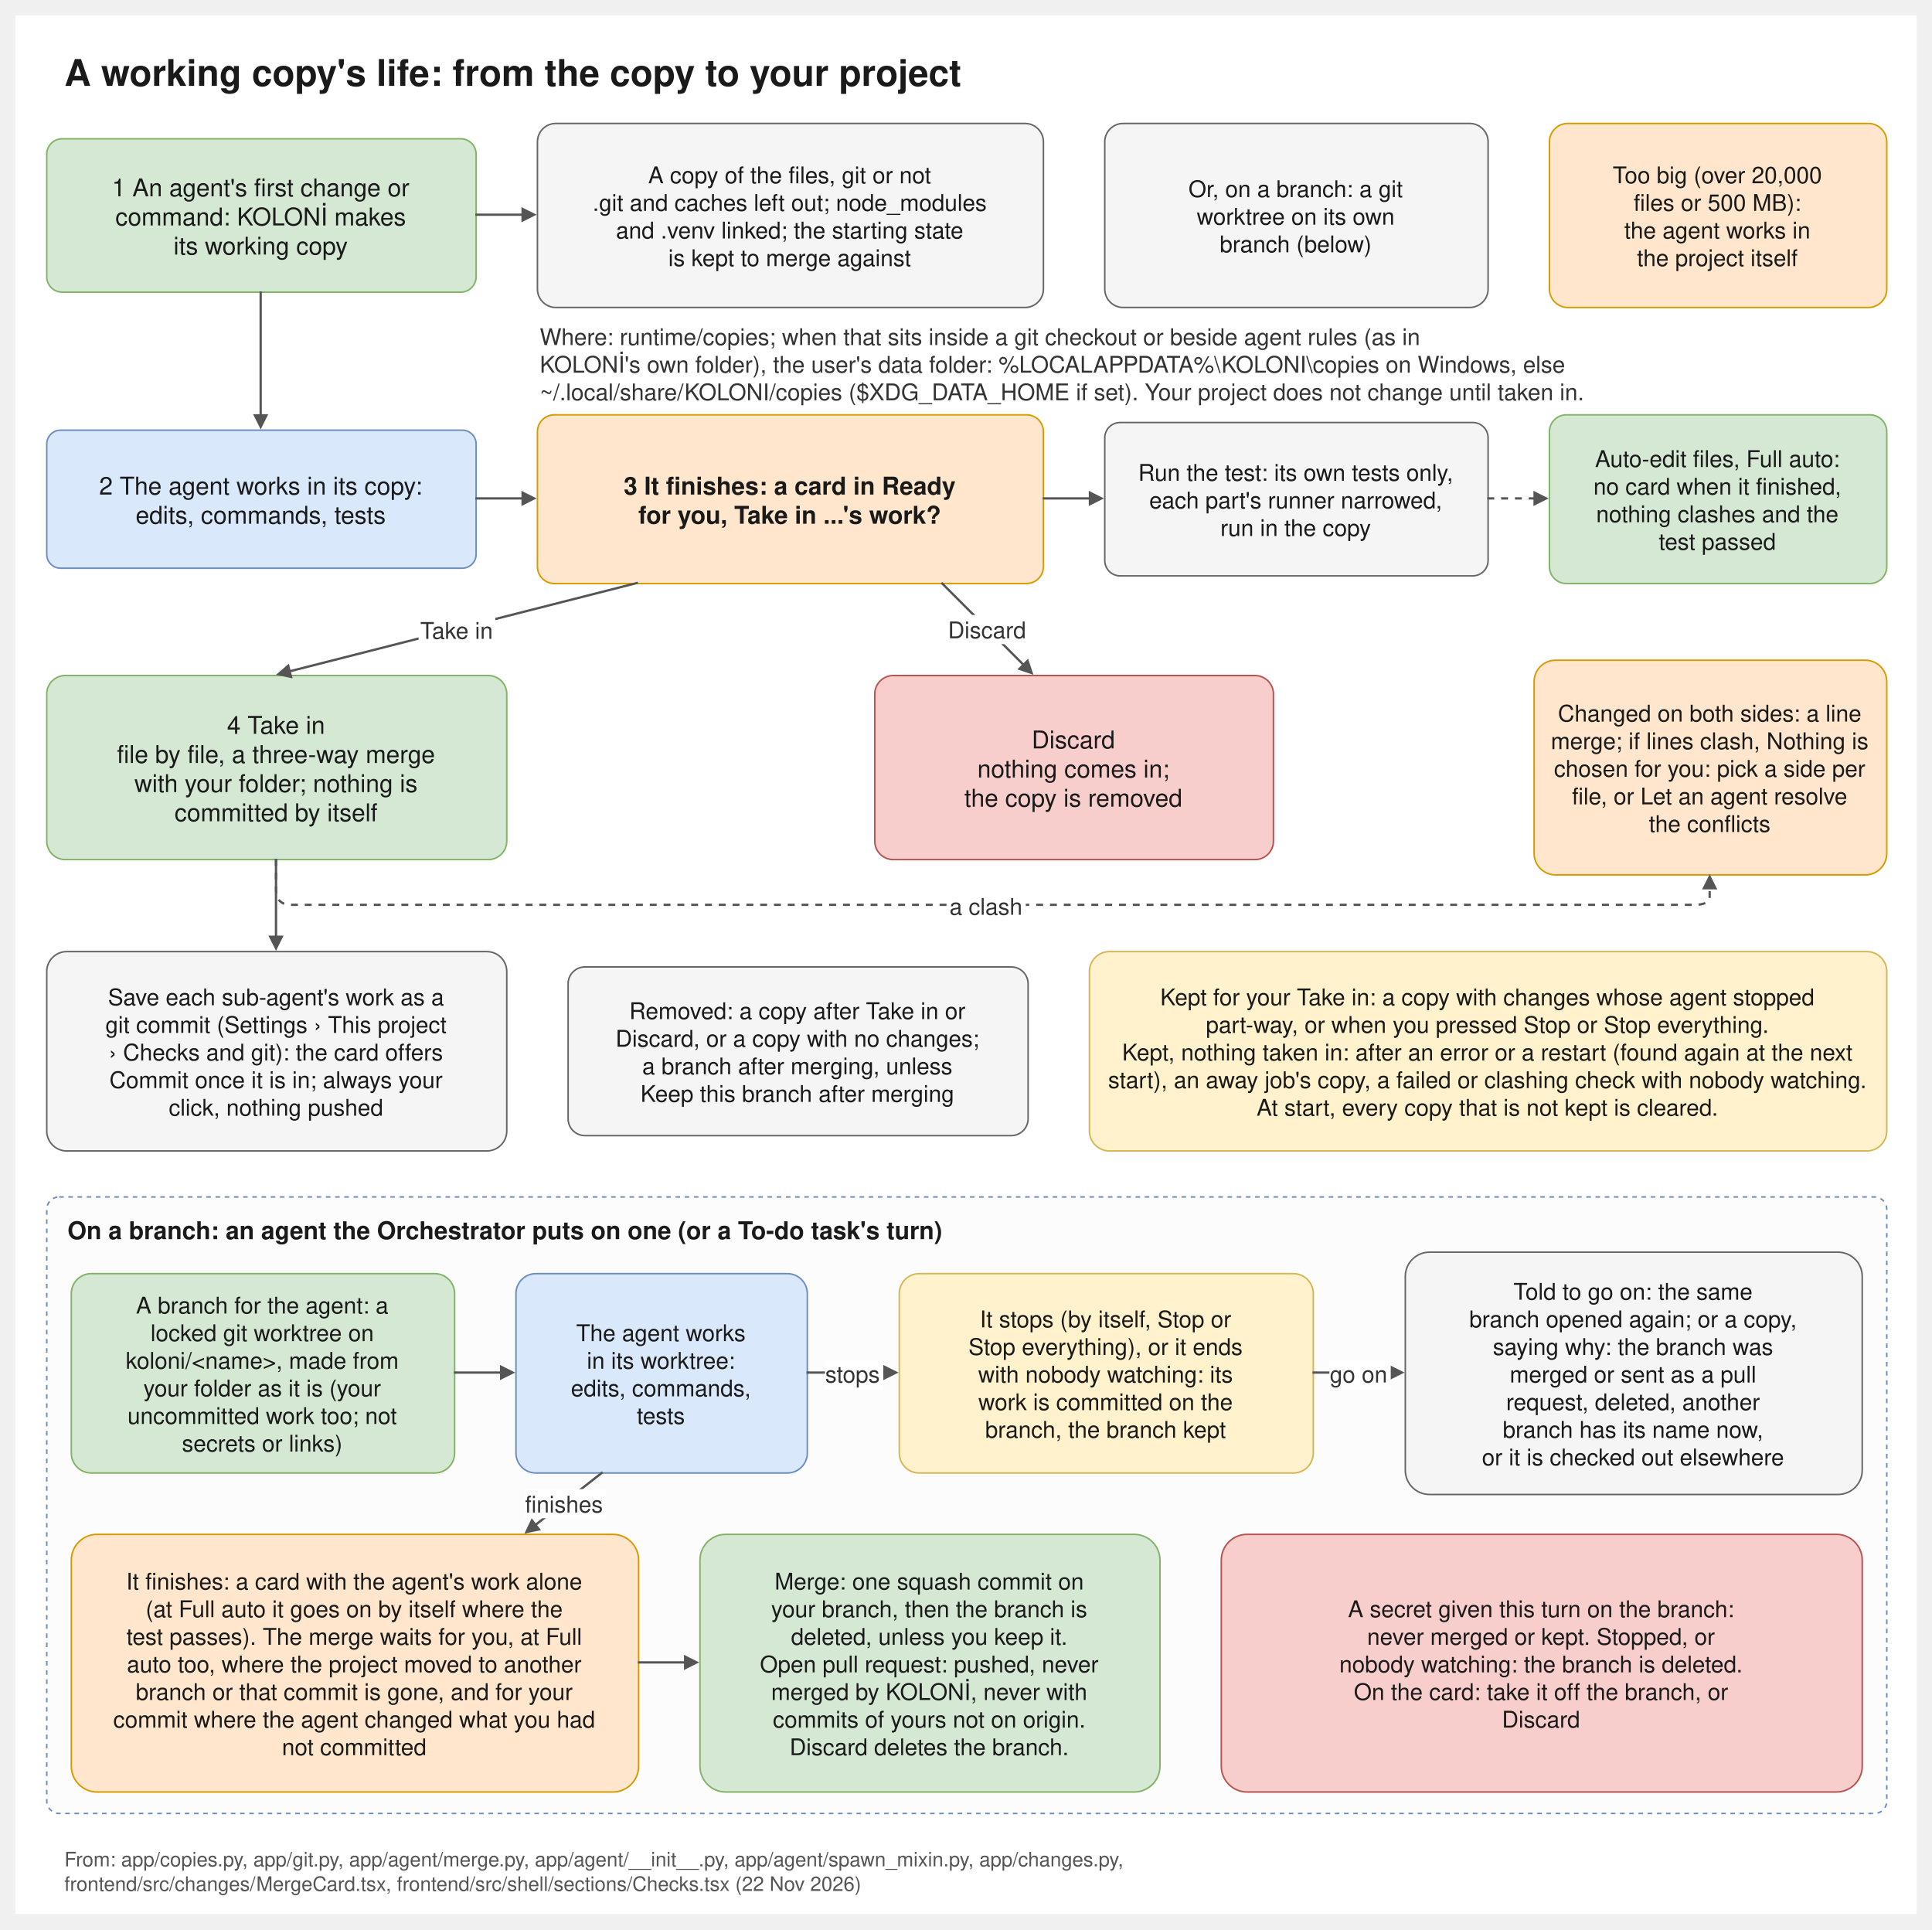
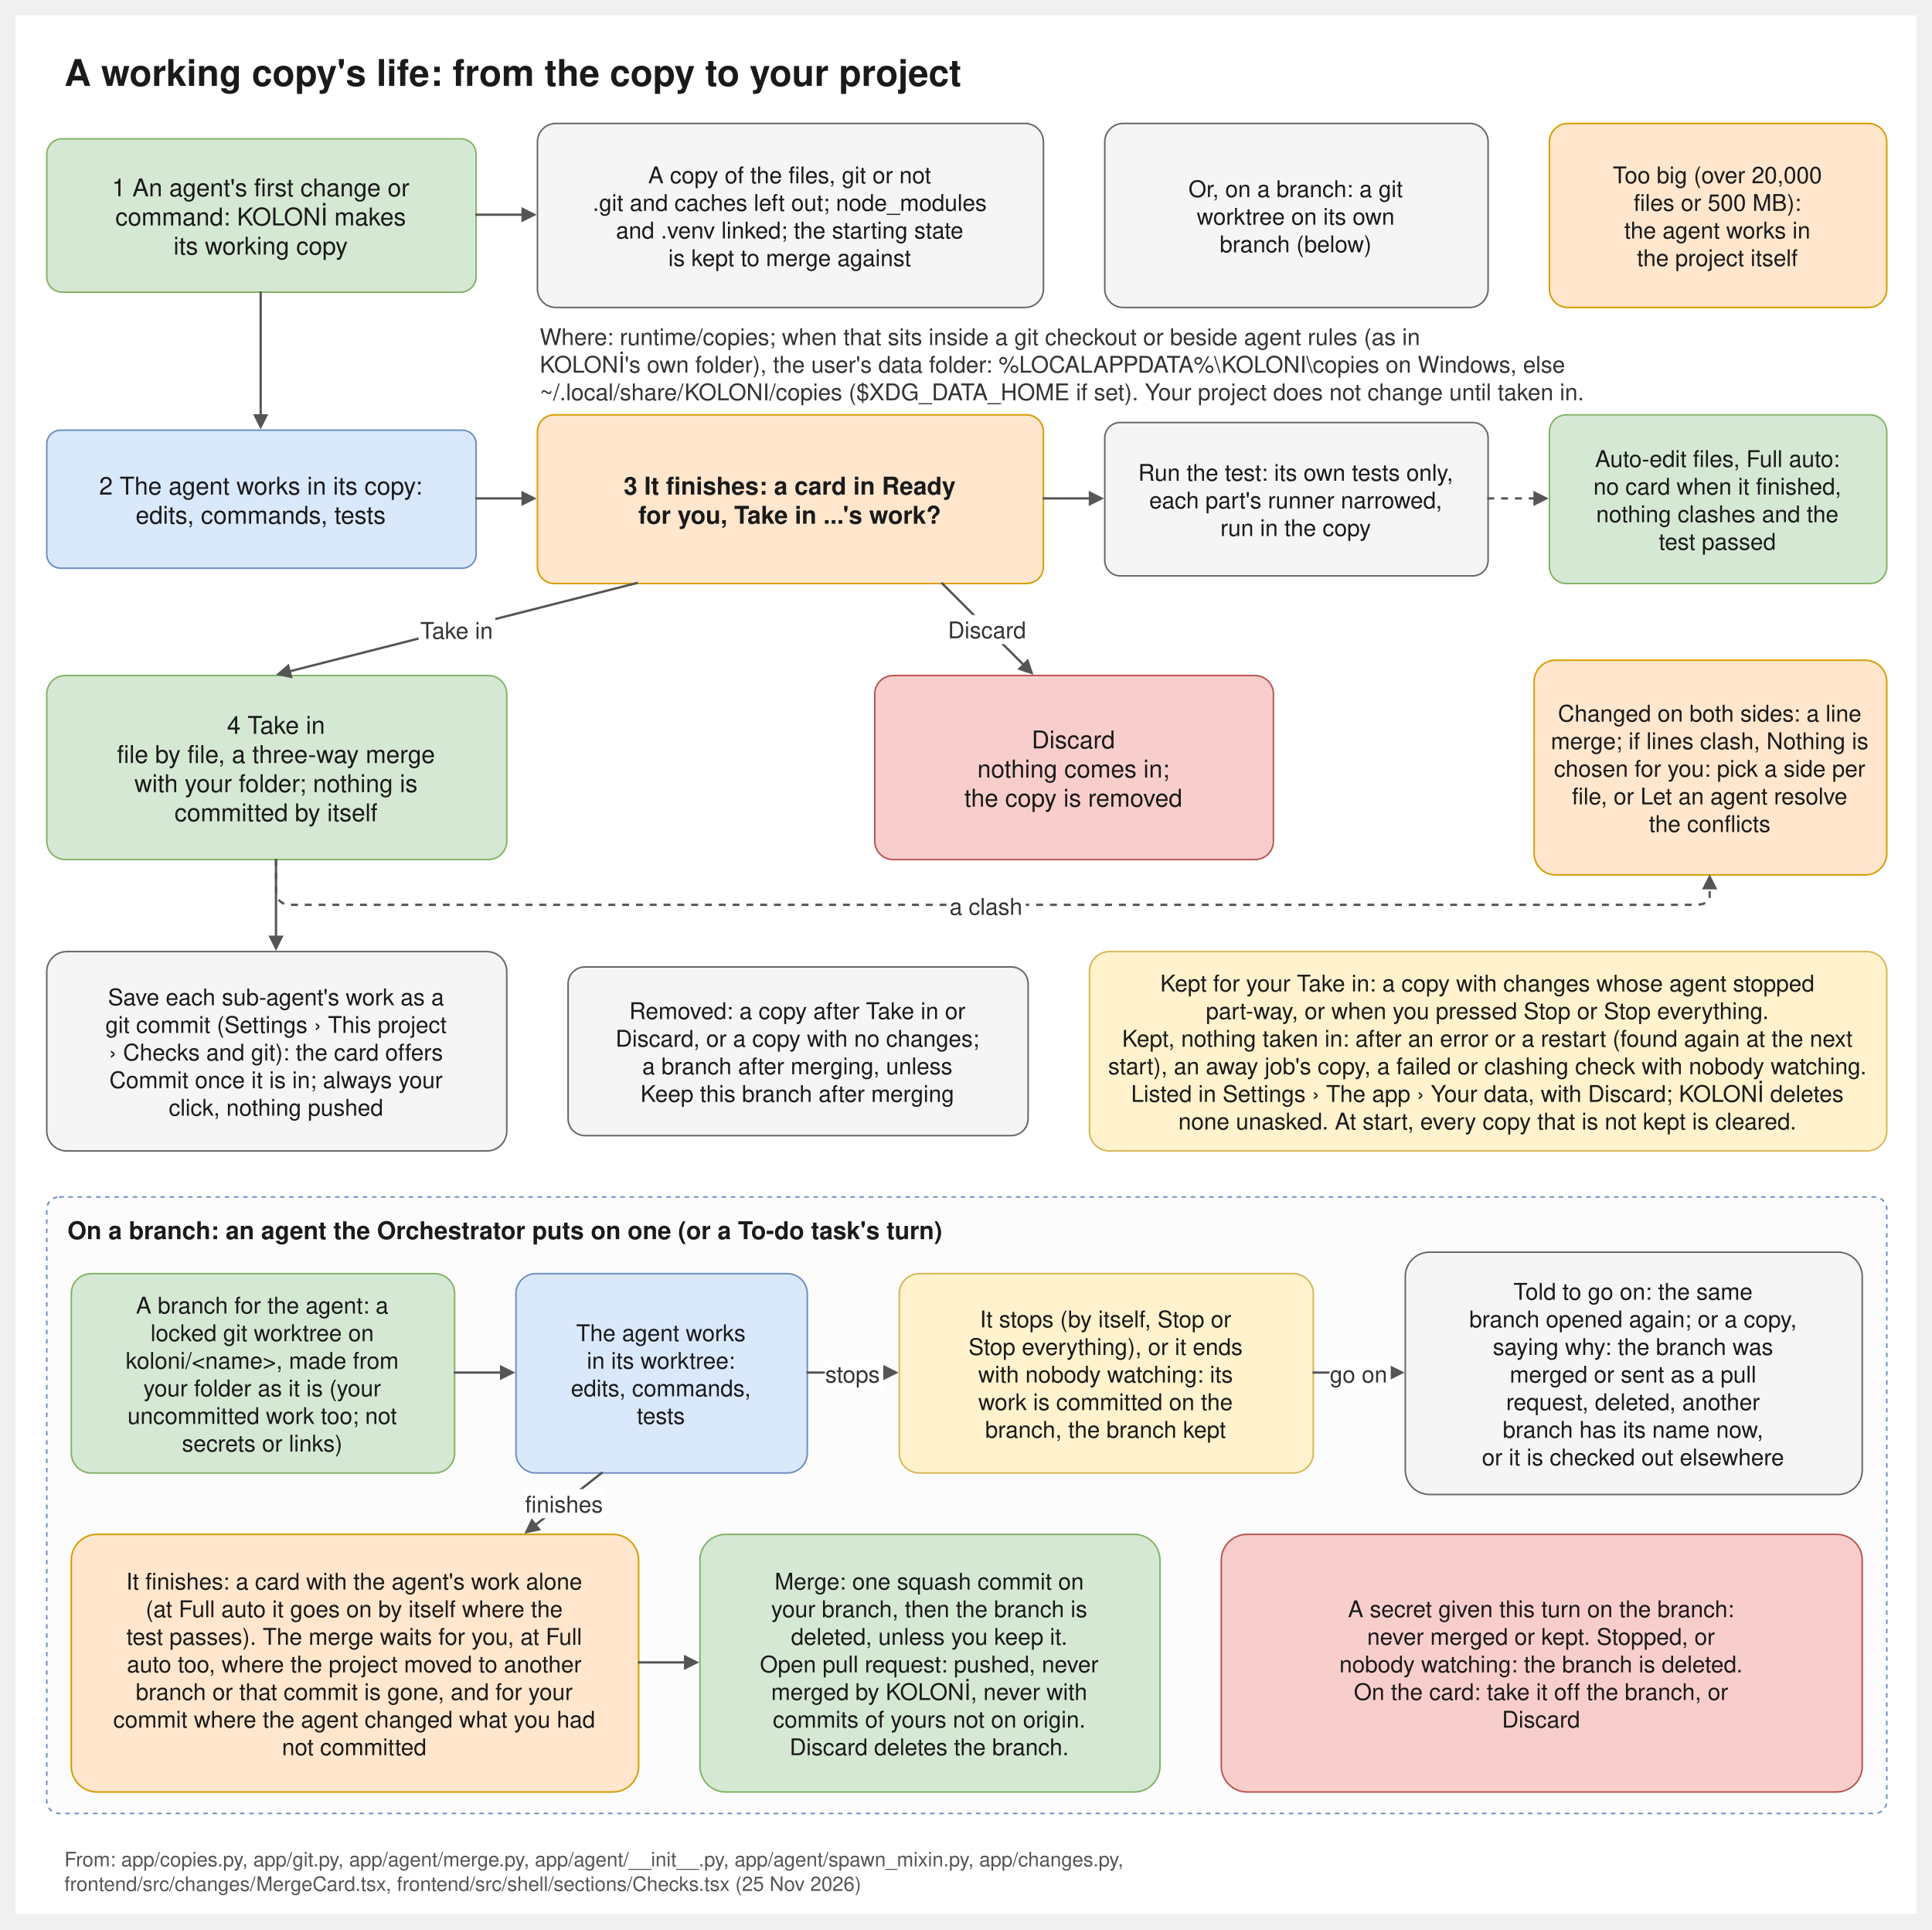
<svg xmlns="http://www.w3.org/2000/svg" style="background: transparent; background-color: transparent;" version="1.1" width="1260px" height="1258px" viewBox="0 0 1260 1258">
  <defs />
  <g>
    <g data-cell-id="0">
      <g data-cell-id="1">
        <g data-cell-id="backdrop">
          <g>
            <rect x="10" y="10" width="1240" height="1238" fill="#ffffff" stroke="none" pointer-events="all" style="fill: light-dark(rgb(255, 255, 255), rgb(18, 18, 18));" />
          </g>
        </g>
        <g data-cell-id="title">
          <g>
            <rect x="40" y="26" width="1180" height="36" fill="none" stroke="none" pointer-events="all" />
          </g>
          <g>
            <g fill="#1a1a1a" font-family="Helvetica" font-weight="bold" text-anchor="start" font-size="24px" style="fill: light-dark(rgb(26, 26, 26), rgb(215, 215, 215));">
              <text x="42" y="56">A working copy's life: from the copy to your project</text>
            </g>
          </g>
        </g>
        <g data-cell-id="make">
          <g transform="translate(0.5,0.5)">
            <rect x="30" y="90" width="280" height="100" rx="10" ry="10" fill="#d5e8d4" stroke="#82b366" pointer-events="all" style="fill: light-dark(rgb(213, 232, 212), rgb(31, 47, 30)); stroke: light-dark(rgb(130, 179, 102), rgb(68, 110, 44));" />
          </g>
          <g>
            <g fill="#1a1a1a" font-family="Helvetica" text-anchor="middle" font-size="16px" style="fill: light-dark(rgb(26, 26, 26), rgb(215, 215, 215));">
              <text x="170" y="128">1  An agent's first change or</text>
              <text x="170" y="147">command: KOLONİ makes</text>
              <text x="170" y="166">its working copy</text>
            </g>
          </g>
        </g>
        <g data-cell-id="plain">
          <g transform="translate(0.5,0.5)">
            <rect x="350" y="80" width="330" height="120" rx="12" ry="12" fill="#f5f5f5" stroke="#666666" pointer-events="all" style="fill: light-dark(rgb(245, 245, 245), rgb(26, 26, 26)); stroke: light-dark(rgb(102, 102, 102), rgb(149, 149, 149));" />
          </g>
          <g>
            <g fill="#1a1a1a" font-family="Helvetica" text-anchor="middle" font-size="15px" style="fill: light-dark(rgb(26, 26, 26), rgb(215, 215, 215));">
              <text x="515" y="119.5">A copy of the files, git or not</text>
              <text x="515" y="137.5">.git and caches left out; node_modules</text>
              <text x="515" y="155.5">and .venv linked; the starting state</text>
              <text x="515" y="173.5">is kept to merge against</text>
            </g>
          </g>
        </g>
        <g data-cell-id="branch">
          <g transform="translate(0.5,0.5)">
            <rect x="720" y="80" width="250" height="120" rx="12" ry="12" fill="#f5f5f5" stroke="#666666" pointer-events="all" style="fill: light-dark(rgb(245, 245, 245), rgb(26, 26, 26)); stroke: light-dark(rgb(102, 102, 102), rgb(149, 149, 149));" />
          </g>
          <g>
            <g fill="#1a1a1a" font-family="Helvetica" text-anchor="middle" font-size="15px" style="fill: light-dark(rgb(26, 26, 26), rgb(215, 215, 215));">
              <text x="845" y="128.5">Or, on a branch: a git</text>
              <text x="845" y="146.5">worktree on its own</text>
              <text x="845" y="164.5">branch (below)</text>
            </g>
          </g>
        </g>
        <g data-cell-id="big">
          <g transform="translate(0.5,0.5)">
            <rect x="1010" y="80" width="220" height="120" rx="12" ry="12" fill="#ffe6cc" stroke="#d79b00" pointer-events="all" style="fill: light-dark(rgb(255, 230, 204), rgb(54, 33, 10)); stroke: light-dark(rgb(215, 155, 0), rgb(153, 101, 0));" />
          </g>
          <g>
            <g fill="#1a1a1a" font-family="Helvetica" text-anchor="middle" font-size="15px" style="fill: light-dark(rgb(26, 26, 26), rgb(215, 215, 215));">
              <text x="1120" y="119.5">Too big (over 20,000</text>
              <text x="1120" y="137.5">files or 500 MB):</text>
              <text x="1120" y="155.5">the agent works in</text>
              <text x="1120" y="173.5">the project itself</text>
            </g>
          </g>
        </g>
        <g data-cell-id="where">
          <g>
            <rect x="350" y="204" width="880" height="66" fill="none" stroke="none" pointer-events="all" />
          </g>
          <g>
            <g fill="#333333" font-family="Helvetica" text-anchor="start" font-size="15px" style="fill: light-dark(rgb(51, 51, 51), rgb(193, 193, 193));">
              <text x="352" y="225">Where: runtime/copies; when that sits inside a git checkout or beside agent rules (as in</text>
              <text x="352" y="243">KOLONİ's own folder), the user's data folder: %LOCALAPPDATA%\KOLONI\copies on Windows, else</text>
              <text x="352" y="261">~/.local/share/KOLONI/copies ($XDG_DATA_HOME if set). Your project does not change until taken in.</text>
            </g>
          </g>
        </g>
        <g data-cell-id="work">
          <g transform="translate(0.5,0.5)">
            <rect x="30" y="280" width="280" height="90" rx="9" ry="9" fill="#dae8fc" stroke="#6c8ebf" pointer-events="all" style="fill: light-dark(rgb(218, 232, 252), rgb(29, 41, 59)); stroke: light-dark(rgb(108, 142, 191), rgb(92, 121, 163));" />
          </g>
          <g>
            <g fill="#1a1a1a" font-family="Helvetica" text-anchor="middle" font-size="16px" style="fill: light-dark(rgb(26, 26, 26), rgb(215, 215, 215));">
              <text x="170" y="322.5">2  The agent works in its copy:</text>
              <text x="170" y="341.5">edits, commands, tests</text>
            </g>
          </g>
        </g>
        <g data-cell-id="done">
          <g transform="translate(0.5,0.5)">
            <rect x="350" y="270" width="330" height="110" rx="11" ry="11" fill="#ffe6cc" stroke="#d79b00" pointer-events="all" style="fill: light-dark(rgb(255, 230, 204), rgb(54, 33, 10)); stroke: light-dark(rgb(215, 155, 0), rgb(153, 101, 0));" />
          </g>
          <g>
            <g fill="#1a1a1a" font-family="Helvetica" font-weight="bold" text-anchor="middle" font-size="16px" style="fill: light-dark(rgb(26, 26, 26), rgb(215, 215, 215));">
              <text x="515" y="322.5">3  It finishes: a card in Ready</text>
              <text x="515" y="341.5">for you, Take in ...'s work?</text>
            </g>
          </g>
        </g>
        <g data-cell-id="test">
          <g transform="translate(0.5,0.5)">
            <rect x="720" y="275" width="250" height="100" rx="10" ry="10" fill="#f5f5f5" stroke="#666666" pointer-events="all" style="fill: light-dark(rgb(245, 245, 245), rgb(26, 26, 26)); stroke: light-dark(rgb(102, 102, 102), rgb(149, 149, 149));" />
          </g>
          <g>
            <g fill="#1a1a1a" font-family="Helvetica" text-anchor="middle" font-size="15px" style="fill: light-dark(rgb(26, 26, 26), rgb(215, 215, 215));">
              <text x="845" y="313.5">Run the test: its own tests only,</text>
              <text x="845" y="331.5">each part's runner narrowed,</text>
              <text x="845" y="349.5">run in the copy</text>
            </g>
          </g>
        </g>
        <g data-cell-id="auto">
          <g transform="translate(0.5,0.5)">
            <rect x="1010" y="270" width="220" height="110" rx="11" ry="11" fill="#d5e8d4" stroke="#82b366" pointer-events="all" style="fill: light-dark(rgb(213, 232, 212), rgb(31, 47, 30)); stroke: light-dark(rgb(130, 179, 102), rgb(68, 110, 44));" />
          </g>
          <g>
            <g fill="#1a1a1a" font-family="Helvetica" text-anchor="middle" font-size="15px" style="fill: light-dark(rgb(26, 26, 26), rgb(215, 215, 215));">
              <text x="1120" y="304.5">Auto-edit files, Full auto:</text>
              <text x="1120" y="322.5">no card when it finished,</text>
              <text x="1120" y="340.5">nothing clashes and the</text>
              <text x="1120" y="358.5">test passed</text>
            </g>
          </g>
        </g>
        <g data-cell-id="e11">
          <g>
            <path d="M 310 140 L 340.82 140" fill="none" stroke="#555555" stroke-width="1.5" stroke-miterlimit="10" pointer-events="stroke" style="stroke: light-dark(rgb(85, 85, 85), rgb(164, 164, 164));" />
            <path d="M 348.32 140 L 340.82 143.75 L 340.82 136.25 Z" fill="#555555" stroke="#555555" stroke-width="1.5" stroke-miterlimit="10" pointer-events="all" style="fill: light-dark(rgb(85, 85, 85), rgb(164, 164, 164)); stroke: light-dark(rgb(85, 85, 85), rgb(164, 164, 164));" />
          </g>
        </g>
        <g data-cell-id="e12">
          <g>
            <path d="M 170 190 L 170 270.82" fill="none" stroke="#555555" stroke-width="1.5" stroke-miterlimit="10" pointer-events="stroke" style="stroke: light-dark(rgb(85, 85, 85), rgb(164, 164, 164));" />
            <path d="M 170 278.32 L 166.25 270.82 L 173.75 270.82 Z" fill="#555555" stroke="#555555" stroke-width="1.5" stroke-miterlimit="10" pointer-events="all" style="fill: light-dark(rgb(85, 85, 85), rgb(164, 164, 164)); stroke: light-dark(rgb(85, 85, 85), rgb(164, 164, 164));" />
          </g>
        </g>
        <g data-cell-id="e13">
          <g>
            <path d="M 310 325 L 340.82 325" fill="none" stroke="#555555" stroke-width="1.5" stroke-miterlimit="10" pointer-events="stroke" style="stroke: light-dark(rgb(85, 85, 85), rgb(164, 164, 164));" />
            <path d="M 348.32 325 L 340.82 328.75 L 340.82 321.25 Z" fill="#555555" stroke="#555555" stroke-width="1.5" stroke-miterlimit="10" pointer-events="all" style="fill: light-dark(rgb(85, 85, 85), rgb(164, 164, 164)); stroke: light-dark(rgb(85, 85, 85), rgb(164, 164, 164));" />
          </g>
        </g>
        <g data-cell-id="e14">
          <g>
            <path d="M 680 325 L 710.82 325" fill="none" stroke="#555555" stroke-width="1.5" stroke-miterlimit="10" pointer-events="stroke" style="stroke: light-dark(rgb(85, 85, 85), rgb(164, 164, 164));" />
            <path d="M 718.32 325 L 710.82 328.75 L 710.82 321.25 Z" fill="#555555" stroke="#555555" stroke-width="1.5" stroke-miterlimit="10" pointer-events="all" style="fill: light-dark(rgb(85, 85, 85), rgb(164, 164, 164)); stroke: light-dark(rgb(85, 85, 85), rgb(164, 164, 164));" />
          </g>
        </g>
        <g data-cell-id="e15">
          <g>
            <path d="M 970 325 L 1000.82 325" fill="none" stroke="#555555" stroke-width="1.5" stroke-miterlimit="10" stroke-dasharray="4.5 4.5" pointer-events="stroke" style="stroke: light-dark(rgb(85, 85, 85), rgb(164, 164, 164));" />
            <path d="M 1008.32 325 L 1000.82 328.75 L 1000.82 321.25 Z" fill="#555555" stroke="#555555" stroke-width="1.5" stroke-miterlimit="10" pointer-events="all" style="fill: light-dark(rgb(85, 85, 85), rgb(164, 164, 164)); stroke: light-dark(rgb(85, 85, 85), rgb(164, 164, 164));" />
          </g>
        </g>
        <g data-cell-id="apply">
          <g transform="translate(0.5,0.5)">
            <rect x="30" y="440" width="300" height="120" rx="12" ry="12" fill="#d5e8d4" stroke="#82b366" pointer-events="all" style="fill: light-dark(rgb(213, 232, 212), rgb(31, 47, 30)); stroke: light-dark(rgb(130, 179, 102), rgb(68, 110, 44));" />
          </g>
          <g>
            <g fill="#1a1a1a" font-family="Helvetica" text-anchor="middle" font-size="16px" style="fill: light-dark(rgb(26, 26, 26), rgb(215, 215, 215));">
              <text x="180" y="478.5">4  Take in</text>
              <text x="180" y="497.5">file by file, a three-way merge</text>
              <text x="180" y="516.5">with your folder; nothing is</text>
              <text x="180" y="535.5">committed by itself</text>
            </g>
          </g>
        </g>
        <g data-cell-id="discard">
          <g transform="translate(0.5,0.5)">
            <rect x="570" y="440" width="260" height="120" rx="12" ry="12" fill="#f8cecc" stroke="#b85450" pointer-events="all" style="fill: light-dark(rgb(248, 206, 204), rgb(81, 45, 43)); stroke: light-dark(rgb(184, 84, 80), rgb(215, 129, 126));" />
          </g>
          <g>
            <g fill="#1a1a1a" font-family="Helvetica" text-anchor="middle" font-size="16px" style="fill: light-dark(rgb(26, 26, 26), rgb(215, 215, 215));">
              <text x="700" y="488">Discard</text>
              <text x="700" y="507">nothing comes in;</text>
              <text x="700" y="526">the copy is removed</text>
            </g>
          </g>
        </g>
        <g data-cell-id="clash">
          <g transform="translate(0.5,0.5)">
            <rect x="1000" y="430" width="230" height="140" rx="14" ry="14" fill="#ffe6cc" stroke="#d79b00" pointer-events="all" style="fill: light-dark(rgb(255, 230, 204), rgb(54, 33, 10)); stroke: light-dark(rgb(215, 155, 0), rgb(153, 101, 0));" />
          </g>
          <g>
            <g fill="#1a1a1a" font-family="Helvetica" text-anchor="middle" font-size="15px" style="fill: light-dark(rgb(26, 26, 26), rgb(215, 215, 215));">
              <text x="1115" y="470.5">Changed on both sides: a line</text>
              <text x="1115" y="488.5">merge; if lines clash, Nothing is</text>
              <text x="1115" y="506.5">chosen for you: pick a side per</text>
              <text x="1115" y="524.5">file, or Let an agent resolve</text>
              <text x="1115" y="542.5">the conflicts</text>
            </g>
          </g>
        </g>
        <g data-cell-id="e20">
          <g>
            <path d="M 416 380 L 188.89 437.74" fill="none" stroke="#555555" stroke-width="1.5" stroke-miterlimit="10" pointer-events="stroke" style="stroke: light-dark(rgb(85, 85, 85), rgb(164, 164, 164));" />
            <path d="M 181.63 439.59 L 187.97 434.1 L 189.82 441.37 Z" fill="#555555" stroke="#555555" stroke-width="1.5" stroke-miterlimit="10" pointer-events="all" style="fill: light-dark(rgb(85, 85, 85), rgb(164, 164, 164)); stroke: light-dark(rgb(85, 85, 85), rgb(164, 164, 164));" />
          </g>
          <g>
            <g fill="#333333" font-family="Helvetica" text-anchor="middle" font-size="15px" style="fill: light-dark(rgb(51, 51, 51), rgb(193, 193, 193));">
              <rect fill="#ffffff" stroke="none" x="273" y="402" width="50" height="19" stroke-width="0" style="fill: light-dark(rgb(255, 255, 255), rgb(18, 18, 18));" />
              <text x="297.76" y="416.56">Take in</text>
            </g>
          </g>
        </g>
        <g data-cell-id="e22">
          <g>
            <path d="M 614 380 L 667.51 433.51" fill="none" stroke="#555555" stroke-width="1.5" stroke-miterlimit="10" pointer-events="stroke" style="stroke: light-dark(rgb(85, 85, 85), rgb(164, 164, 164));" />
            <path d="M 672.81 438.81 L 664.86 436.16 L 670.16 430.86 Z" fill="#555555" stroke="#555555" stroke-width="1.5" stroke-miterlimit="10" pointer-events="all" style="fill: light-dark(rgb(85, 85, 85), rgb(164, 164, 164)); stroke: light-dark(rgb(85, 85, 85), rgb(164, 164, 164));" />
          </g>
          <g>
            <g fill="#333333" font-family="Helvetica" text-anchor="middle" font-size="15px" style="fill: light-dark(rgb(51, 51, 51), rgb(193, 193, 193));">
              <rect fill="#ffffff" stroke="none" x="618" y="401" width="53" height="19" stroke-width="0" style="fill: light-dark(rgb(255, 255, 255), rgb(18, 18, 18));" />
              <text x="643.7" y="416.2">Discard</text>
            </g>
          </g>
        </g>
        <g data-cell-id="e23">
          <g>
            <path d="M 180 560 L 180 580 Q 180 590 190 590 L 1105 590 Q 1115 590 1115 584.59 L 1115 579.18" fill="none" stroke="#555555" stroke-width="1.5" stroke-miterlimit="10" stroke-dasharray="4.5 4.5" pointer-events="stroke" style="stroke: light-dark(rgb(85, 85, 85), rgb(164, 164, 164));" />
            <path d="M 1115 571.68 L 1118.75 579.18 L 1111.25 579.18 Z" fill="#555555" stroke="#555555" stroke-width="1.5" stroke-miterlimit="10" pointer-events="all" style="fill: light-dark(rgb(85, 85, 85), rgb(164, 164, 164)); stroke: light-dark(rgb(85, 85, 85), rgb(164, 164, 164));" />
          </g>
          <g>
            <g fill="#333333" font-family="Helvetica" text-anchor="middle" font-size="15px" style="fill: light-dark(rgb(51, 51, 51), rgb(193, 193, 193));">
              <rect fill="#ffffff" stroke="none" x="619" y="582" width="50" height="19" stroke-width="0" style="fill: light-dark(rgb(255, 255, 255), rgb(18, 18, 18));" />
              <text x="643" y="596.5">a clash</text>
            </g>
          </g>
        </g>
        <g data-cell-id="commit">
          <g transform="translate(0.5,0.5)">
            <rect x="30" y="620" width="300" height="130" rx="13" ry="13" fill="#f5f5f5" stroke="#666666" pointer-events="all" style="fill: light-dark(rgb(245, 245, 245), rgb(26, 26, 26)); stroke: light-dark(rgb(102, 102, 102), rgb(149, 149, 149));" />
          </g>
          <g>
            <g fill="#1a1a1a" font-family="Helvetica" text-anchor="middle" font-size="15px" style="fill: light-dark(rgb(26, 26, 26), rgb(215, 215, 215));">
              <text x="180" y="655.5">Save each sub-agent's work as a</text>
              <text x="180" y="673.5">git commit (Settings › This project</text>
              <text x="180" y="691.5">› Checks and git): the card offers</text>
              <text x="180" y="709.5">Commit once it is in; always your</text>
              <text x="180" y="727.5">click, nothing pushed</text>
            </g>
          </g>
        </g>
        <g data-cell-id="gone">
          <g transform="translate(0.5,0.5)">
            <rect x="370" y="630" width="300" height="110" rx="11" ry="11" fill="#f5f5f5" stroke="#666666" pointer-events="all" style="fill: light-dark(rgb(245, 245, 245), rgb(26, 26, 26)); stroke: light-dark(rgb(102, 102, 102), rgb(149, 149, 149));" />
          </g>
          <g>
            <g fill="#1a1a1a" font-family="Helvetica" text-anchor="middle" font-size="15px" style="fill: light-dark(rgb(26, 26, 26), rgb(215, 215, 215));">
              <text x="520" y="664.5">Removed: a copy after Take in or</text>
              <text x="520" y="682.5">Discard, or a copy with no changes;</text>
              <text x="520" y="700.5">a branch after merging, unless</text>
              <text x="520" y="718.5">Keep this branch after merging</text>
            </g>
          </g>
        </g>
        <g data-cell-id="kept">
          <g transform="translate(0.5,0.5)">
            <rect x="710" y="620" width="520" height="130" rx="13" ry="13" fill="#fff2cc" stroke="#d6b656" pointer-events="all" style="fill: light-dark(rgb(255, 242, 204), rgb(40, 29, 0)); stroke: light-dark(rgb(214, 182, 86), rgb(109, 81, 0));" />
          </g>
          <g>
            <g fill="#1a1a1a" font-family="Helvetica" text-anchor="middle" font-size="15px" style="fill: light-dark(rgb(26, 26, 26), rgb(215, 215, 215));">
-               <text x="970" y="655.5">Kept for your Take in: a copy with changes whose agent stopped</text>
-               <text x="970" y="673.5">part-way, or when you pressed Stop or Stop everything.</text>
-               <text x="970" y="691.5">Kept, nothing taken in: after an error or a restart (found again at the next</text>
-               <text x="970" y="709.5">start), an away job's copy, a failed or clashing check with nobody watching.</text>
-               <text x="970" y="727.5">At start, every copy that is not kept is cleared.</text>
+               <text x="970" y="646.5">Kept for your Take in: a copy with changes whose agent stopped</text>
+               <text x="970" y="664.5">part-way, or when you pressed Stop or Stop everything.</text>
+               <text x="970" y="682.5">Kept, nothing taken in: after an error or a restart (found again at the next</text>
+               <text x="970" y="700.5">start), an away job's copy, a failed or clashing check with nobody watching.</text>
+               <text x="970" y="718.5">Listed in Settings › The app › Your data, with Discard; KOLONİ deletes</text>
+               <text x="970" y="736.5">none unasked. At start, every copy that is not kept is cleared.</text>
            </g>
          </g>
        </g>
        <g data-cell-id="e27">
          <g>
            <path d="M 180 560 L 180 610.82" fill="none" stroke="#555555" stroke-width="1.5" stroke-miterlimit="10" pointer-events="stroke" style="stroke: light-dark(rgb(85, 85, 85), rgb(164, 164, 164));" />
            <path d="M 180 618.32 L 176.25 610.82 L 183.75 610.82 Z" fill="#555555" stroke="#555555" stroke-width="1.5" stroke-miterlimit="10" pointer-events="all" style="fill: light-dark(rgb(85, 85, 85), rgb(164, 164, 164)); stroke: light-dark(rgb(85, 85, 85), rgb(164, 164, 164));" />
          </g>
        </g>
        <g data-cell-id="lane">
          <g transform="translate(0.5,0.5)">
            <rect x="30" y="780" width="1200" height="402" rx="8.04" ry="8.04" fill="#fcfcfc" stroke="#6c8ebf" stroke-dasharray="3 3" pointer-events="all" style="fill: light-dark(rgb(252, 252, 252), rgb(20, 20, 20)); stroke: light-dark(rgb(108, 142, 191), rgb(92, 121, 163));" />
          </g>
          <g>
            <g fill="#1a1a1a" font-family="Helvetica" font-weight="bold" text-anchor="start" font-size="16px" style="fill: light-dark(rgb(26, 26, 26), rgb(215, 215, 215));">
              <text x="44" y="808">On a branch: an agent the Orchestrator puts on one (or a To-do task's turn)</text>
            </g>
          </g>
        </g>
        <g data-cell-id="b1">
          <g transform="translate(0.5,0.5)">
            <rect x="46" y="830" width="250" height="130" rx="13" ry="13" fill="#d5e8d4" stroke="#82b366" pointer-events="all" style="fill: light-dark(rgb(213, 232, 212), rgb(31, 47, 30)); stroke: light-dark(rgb(130, 179, 102), rgb(68, 110, 44));" />
          </g>
          <g>
            <g fill="#1a1a1a" font-family="Helvetica" text-anchor="middle" font-size="15px" style="fill: light-dark(rgb(26, 26, 26), rgb(215, 215, 215));">
              <text x="171" y="856.5">A branch for the agent: a</text>
              <text x="171" y="874.5">locked git worktree on</text>
              <text x="171" y="892.5">koloni/&lt;name&gt;, made from</text>
              <text x="171" y="910.5">your folder as it is (your</text>
              <text x="171" y="928.5">uncommitted work too; not</text>
              <text x="171" y="946.5">secrets or links)</text>
            </g>
          </g>
        </g>
        <g data-cell-id="b2">
          <g transform="translate(0.5,0.5)">
            <rect x="336" y="830" width="190" height="130" rx="13" ry="13" fill="#dae8fc" stroke="#6c8ebf" pointer-events="all" style="fill: light-dark(rgb(218, 232, 252), rgb(29, 41, 59)); stroke: light-dark(rgb(108, 142, 191), rgb(92, 121, 163));" />
          </g>
          <g>
            <g fill="#1a1a1a" font-family="Helvetica" text-anchor="middle" font-size="15px" style="fill: light-dark(rgb(26, 26, 26), rgb(215, 215, 215));">
              <text x="431" y="874.5">The agent works</text>
              <text x="431" y="892.5">in its worktree:</text>
              <text x="431" y="910.5">edits, commands,</text>
              <text x="431" y="928.5">tests</text>
            </g>
          </g>
        </g>
        <g data-cell-id="b3">
          <g transform="translate(0.5,0.5)">
            <rect x="586" y="830" width="270" height="130" rx="13" ry="13" fill="#fff2cc" stroke="#d6b656" pointer-events="all" style="fill: light-dark(rgb(255, 242, 204), rgb(40, 29, 0)); stroke: light-dark(rgb(214, 182, 86), rgb(109, 81, 0));" />
          </g>
          <g>
            <g fill="#1a1a1a" font-family="Helvetica" text-anchor="middle" font-size="15px" style="fill: light-dark(rgb(26, 26, 26), rgb(215, 215, 215));">
              <text x="721" y="865.5">It stops (by itself, Stop or</text>
              <text x="721" y="883.5">Stop everything), or it ends</text>
              <text x="721" y="901.5">with nobody watching: its</text>
              <text x="721" y="919.5">work is committed on the</text>
              <text x="721" y="937.5">branch, the branch kept</text>
            </g>
          </g>
        </g>
        <g data-cell-id="b4">
          <g transform="translate(0.5,0.5)">
            <rect x="916" y="816" width="298" height="158" rx="15.8" ry="15.8" fill="#f5f5f5" stroke="#666666" pointer-events="all" style="fill: light-dark(rgb(245, 245, 245), rgb(26, 26, 26)); stroke: light-dark(rgb(102, 102, 102), rgb(149, 149, 149));" />
          </g>
          <g>
            <g fill="#1a1a1a" font-family="Helvetica" text-anchor="middle" font-size="15px" style="fill: light-dark(rgb(26, 26, 26), rgb(215, 215, 215));">
              <text x="1065" y="847.5">Told to go on: the same</text>
              <text x="1065" y="865.5">branch opened again; or a copy,</text>
              <text x="1065" y="883.5">saying why: the branch was</text>
              <text x="1065" y="901.5">merged or sent as a pull</text>
              <text x="1065" y="919.5">request, deleted, another</text>
              <text x="1065" y="937.5">branch has its name now,</text>
              <text x="1065" y="955.5">or it is checked out elsewhere</text>
            </g>
          </g>
        </g>
        <g data-cell-id="b5">
          <g transform="translate(0.5,0.5)">
            <rect x="46" y="1000" width="370" height="168" rx="16.8" ry="16.8" fill="#ffe6cc" stroke="#d79b00" pointer-events="all" style="fill: light-dark(rgb(255, 230, 204), rgb(54, 33, 10)); stroke: light-dark(rgb(215, 155, 0), rgb(153, 101, 0));" />
          </g>
          <g>
            <g fill="#1a1a1a" font-family="Helvetica" text-anchor="middle" font-size="15px" style="fill: light-dark(rgb(26, 26, 26), rgb(215, 215, 215));">
              <text x="231" y="1036.5">It finishes: a card with the agent's work alone</text>
              <text x="231" y="1054.5">(at Full auto it goes on by itself where the</text>
              <text x="231" y="1072.5">test passes). The merge waits for you, at Full</text>
              <text x="231" y="1090.5">auto too, where the project moved to another</text>
              <text x="231" y="1108.5">branch or that commit is gone, and for your</text>
              <text x="231" y="1126.5">commit where the agent changed what you had</text>
              <text x="231" y="1144.5">not committed</text>
            </g>
          </g>
        </g>
        <g data-cell-id="b6">
          <g transform="translate(0.5,0.5)">
            <rect x="456" y="1000" width="300" height="168" rx="16.8" ry="16.8" fill="#d5e8d4" stroke="#82b366" pointer-events="all" style="fill: light-dark(rgb(213, 232, 212), rgb(31, 47, 30)); stroke: light-dark(rgb(130, 179, 102), rgb(68, 110, 44));" />
          </g>
          <g>
            <g fill="#1a1a1a" font-family="Helvetica" text-anchor="middle" font-size="15px" style="fill: light-dark(rgb(26, 26, 26), rgb(215, 215, 215));">
              <text x="606" y="1036.5">Merge: one squash commit on</text>
              <text x="606" y="1054.5">your branch, then the branch is</text>
              <text x="606" y="1072.5">deleted, unless you keep it.</text>
              <text x="606" y="1090.5">Open pull request: pushed, never</text>
              <text x="606" y="1108.5">merged by KOLONİ, never with</text>
              <text x="606" y="1126.5">commits of yours not on origin.</text>
              <text x="606" y="1144.5">Discard deletes the branch.</text>
            </g>
          </g>
        </g>
        <g data-cell-id="b7">
          <g transform="translate(0.5,0.5)">
            <rect x="796" y="1000" width="418" height="168" rx="16.8" ry="16.8" fill="#f8cecc" stroke="#b85450" pointer-events="all" style="fill: light-dark(rgb(248, 206, 204), rgb(81, 45, 43)); stroke: light-dark(rgb(184, 84, 80), rgb(215, 129, 126));" />
          </g>
          <g>
            <g fill="#1a1a1a" font-family="Helvetica" text-anchor="middle" font-size="15px" style="fill: light-dark(rgb(26, 26, 26), rgb(215, 215, 215));">
              <text x="1005" y="1054.5">A secret given this turn on the branch:</text>
              <text x="1005" y="1072.5">never merged or kept. Stopped, or</text>
              <text x="1005" y="1090.5">nobody watching: the branch is deleted.</text>
              <text x="1005" y="1108.5">On the card: take it off the branch, or</text>
              <text x="1005" y="1126.5">Discard</text>
            </g>
          </g>
        </g>
        <g data-cell-id="e30">
          <g>
            <path d="M 296 895 L 326.82 895" fill="none" stroke="#555555" stroke-width="1.5" stroke-miterlimit="10" pointer-events="stroke" style="stroke: light-dark(rgb(85, 85, 85), rgb(164, 164, 164));" />
            <path d="M 334.32 895 L 326.82 898.75 L 326.82 891.25 Z" fill="#555555" stroke="#555555" stroke-width="1.5" stroke-miterlimit="10" pointer-events="all" style="fill: light-dark(rgb(85, 85, 85), rgb(164, 164, 164)); stroke: light-dark(rgb(85, 85, 85), rgb(164, 164, 164));" />
          </g>
        </g>
        <g data-cell-id="e31">
          <g>
            <path d="M 526 895 L 576.82 895" fill="none" stroke="#555555" stroke-width="1.5" stroke-miterlimit="10" pointer-events="stroke" style="stroke: light-dark(rgb(85, 85, 85), rgb(164, 164, 164));" />
            <path d="M 584.32 895 L 576.82 898.75 L 576.82 891.25 Z" fill="#555555" stroke="#555555" stroke-width="1.5" stroke-miterlimit="10" pointer-events="all" style="fill: light-dark(rgb(85, 85, 85), rgb(164, 164, 164)); stroke: light-dark(rgb(85, 85, 85), rgb(164, 164, 164));" />
          </g>
          <g>
            <g fill="#333333" font-family="Helvetica" text-anchor="middle" font-size="15px" style="fill: light-dark(rgb(51, 51, 51), rgb(193, 193, 193));">
              <rect fill="#ffffff" stroke="none" x="538" y="887" width="38" height="19" stroke-width="0" style="fill: light-dark(rgb(255, 255, 255), rgb(18, 18, 18));" />
              <text x="556" y="901.5">stops</text>
            </g>
          </g>
        </g>
        <g data-cell-id="e32">
          <g>
            <path d="M 856 895 L 906.82 895" fill="none" stroke="#555555" stroke-width="1.5" stroke-miterlimit="10" pointer-events="stroke" style="stroke: light-dark(rgb(85, 85, 85), rgb(164, 164, 164));" />
            <path d="M 914.32 895 L 906.82 898.75 L 906.82 891.25 Z" fill="#555555" stroke="#555555" stroke-width="1.5" stroke-miterlimit="10" pointer-events="all" style="fill: light-dark(rgb(85, 85, 85), rgb(164, 164, 164)); stroke: light-dark(rgb(85, 85, 85), rgb(164, 164, 164));" />
          </g>
          <g>
            <g fill="#333333" font-family="Helvetica" text-anchor="middle" font-size="15px" style="fill: light-dark(rgb(51, 51, 51), rgb(193, 193, 193));">
              <rect fill="#ffffff" stroke="none" x="867" y="887" width="40" height="19" stroke-width="0" style="fill: light-dark(rgb(255, 255, 255), rgb(18, 18, 18));" />
              <text x="886" y="901.5">go on</text>
            </g>
          </g>
        </g>
        <g data-cell-id="e33">
          <g>
            <path d="M 393 960 L 349.22 994.34" fill="none" stroke="#555555" stroke-width="1.5" stroke-miterlimit="10" pointer-events="stroke" style="stroke: light-dark(rgb(85, 85, 85), rgb(164, 164, 164));" />
            <path d="M 343.32 998.97 L 346.91 991.39 L 351.54 997.29 Z" fill="#555555" stroke="#555555" stroke-width="1.5" stroke-miterlimit="10" pointer-events="all" style="fill: light-dark(rgb(85, 85, 85), rgb(164, 164, 164)); stroke: light-dark(rgb(85, 85, 85), rgb(164, 164, 164));" />
          </g>
          <g>
            <g fill="#333333" font-family="Helvetica" text-anchor="middle" font-size="15px" style="fill: light-dark(rgb(51, 51, 51), rgb(193, 193, 193));">
              <rect fill="#ffffff" stroke="none" x="342" y="971" width="53" height="19" stroke-width="0" style="fill: light-dark(rgb(255, 255, 255), rgb(18, 18, 18));" />
              <text x="367.82" y="986.25">finishes</text>
            </g>
          </g>
        </g>
        <g data-cell-id="e34">
          <g>
            <path d="M 416 1084 L 446.82 1084" fill="none" stroke="#555555" stroke-width="1.5" stroke-miterlimit="10" pointer-events="stroke" style="stroke: light-dark(rgb(85, 85, 85), rgb(164, 164, 164));" />
            <path d="M 454.32 1084 L 446.82 1087.75 L 446.82 1080.25 Z" fill="#555555" stroke="#555555" stroke-width="1.5" stroke-miterlimit="10" pointer-events="all" style="fill: light-dark(rgb(85, 85, 85), rgb(164, 164, 164)); stroke: light-dark(rgb(85, 85, 85), rgb(164, 164, 164));" />
          </g>
        </g>
        <g data-cell-id="footer">
          <g>
            <rect x="40" y="1198" width="1180" height="40" fill="none" stroke="none" pointer-events="all" />
          </g>
          <g>
            <g fill="#555555" font-family="Helvetica" text-anchor="start" font-size="13px" style="fill: light-dark(rgb(85, 85, 85), rgb(164, 164, 164));">
              <text x="42" y="1217">From: app/copies.py, app/git.py, app/agent/merge.py, app/agent/__init__.py, app/agent/spawn_mixin.py, app/changes.py,</text>
-               <text x="42" y="1233">frontend/src/changes/MergeCard.tsx, frontend/src/shell/sections/Checks.tsx (22 Nov 2026)</text>
+               <text x="42" y="1233">frontend/src/changes/MergeCard.tsx, frontend/src/shell/sections/Checks.tsx (25 Nov 2026)</text>
            </g>
          </g>
        </g>
      </g>
    </g>
  </g>
</svg>
